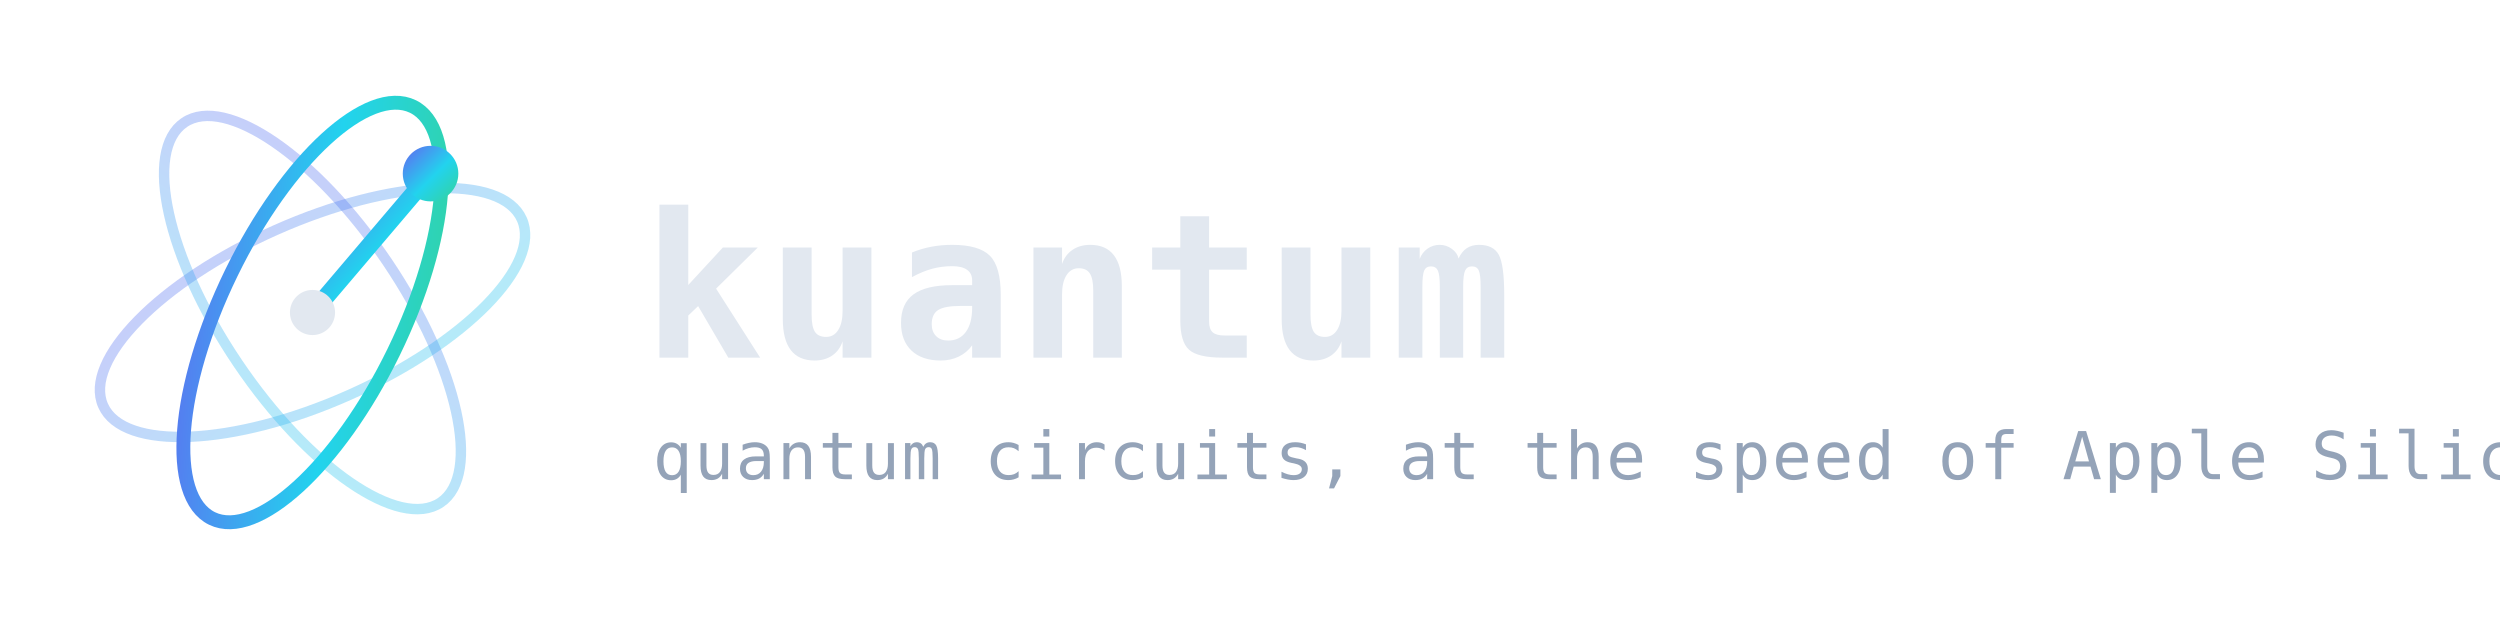
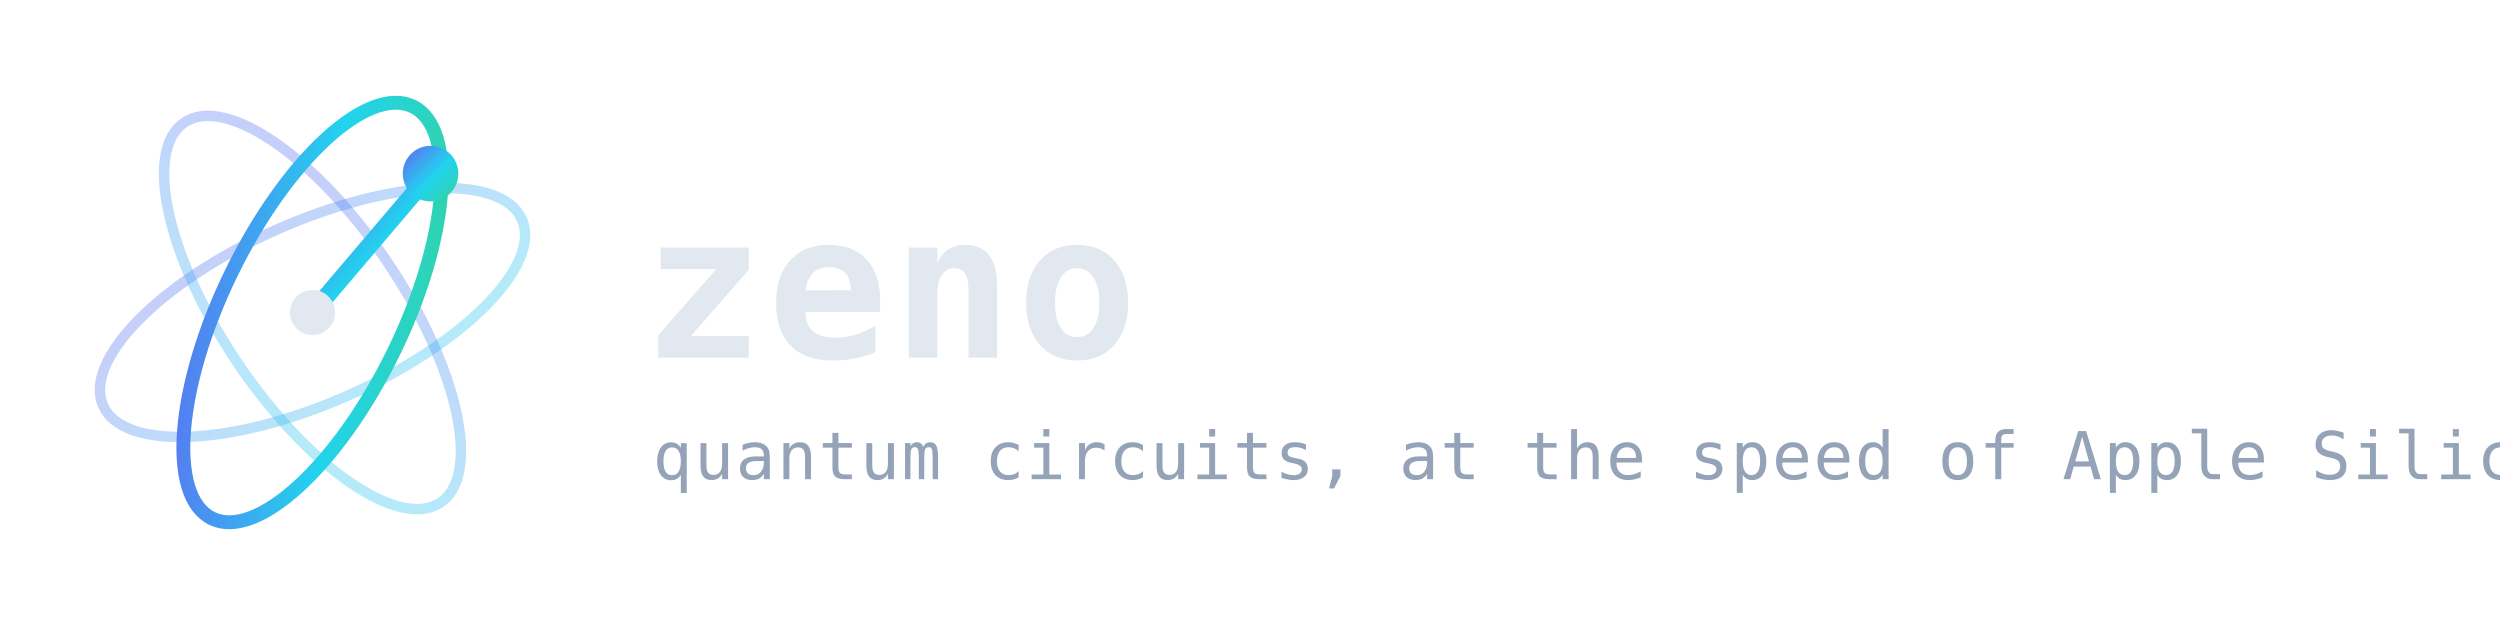
- <svg xmlns="http://www.w3.org/2000/svg" width="720" height="180" viewBox="0 0 720 180" fill="none" role="img" aria-label="kuantum">
+ <svg xmlns="http://www.w3.org/2000/svg" width="720" height="180" viewBox="0 0 720 180" fill="none" role="img" aria-label="zeno">
  <defs>
    <linearGradient id="k-accent" x1="0" y1="0" x2="1" y2="1">
      <stop offset="0" stop-color="#6366f1" />
      <stop offset="0.55" stop-color="#22d3ee" />
      <stop offset="1" stop-color="#34d399" />
    </linearGradient>
    <linearGradient id="k-dim" x1="0" y1="0" x2="1" y2="1">
      <stop offset="0" stop-color="#6366f1" stop-opacity="0.35" />
      <stop offset="1" stop-color="#22d3ee" stop-opacity="0.35" />
    </linearGradient>
  </defs>
  <g transform="translate(90,90)">
    <ellipse rx="66" ry="26" transform="rotate(-24)" stroke="url(#k-dim)" stroke-width="3" />
    <ellipse rx="66" ry="26" transform="rotate(56)" stroke="url(#k-dim)" stroke-width="3" />
    <ellipse rx="66" ry="26" transform="rotate(-64)" stroke="url(#k-accent)" stroke-width="4" />
    <line x1="0" y1="0" x2="34" y2="-40" stroke="url(#k-accent)" stroke-width="5" stroke-linecap="round" />
    <circle cx="34" cy="-40" r="8" fill="url(#k-accent)" />
    <circle r="6.5" fill="#e2e8f0" />
  </g>
  <g font-family="ui-monospace, 'SF Mono', SFMono-Regular, Menlo, Consolas, monospace">
-     <text x="185" y="103" font-size="58" font-weight="700" fill="#e2e8f0" letter-spacing="1">kuantum</text>
+     <text x="185" y="103" font-size="58" font-weight="700" fill="#e2e8f0" letter-spacing="1">zeno</text>
    <text x="188" y="138" font-size="19" fill="#94a3b8" letter-spacing="0.5">quantum circuits, at the speed of Apple Silicon</text>
  </g>
</svg>
